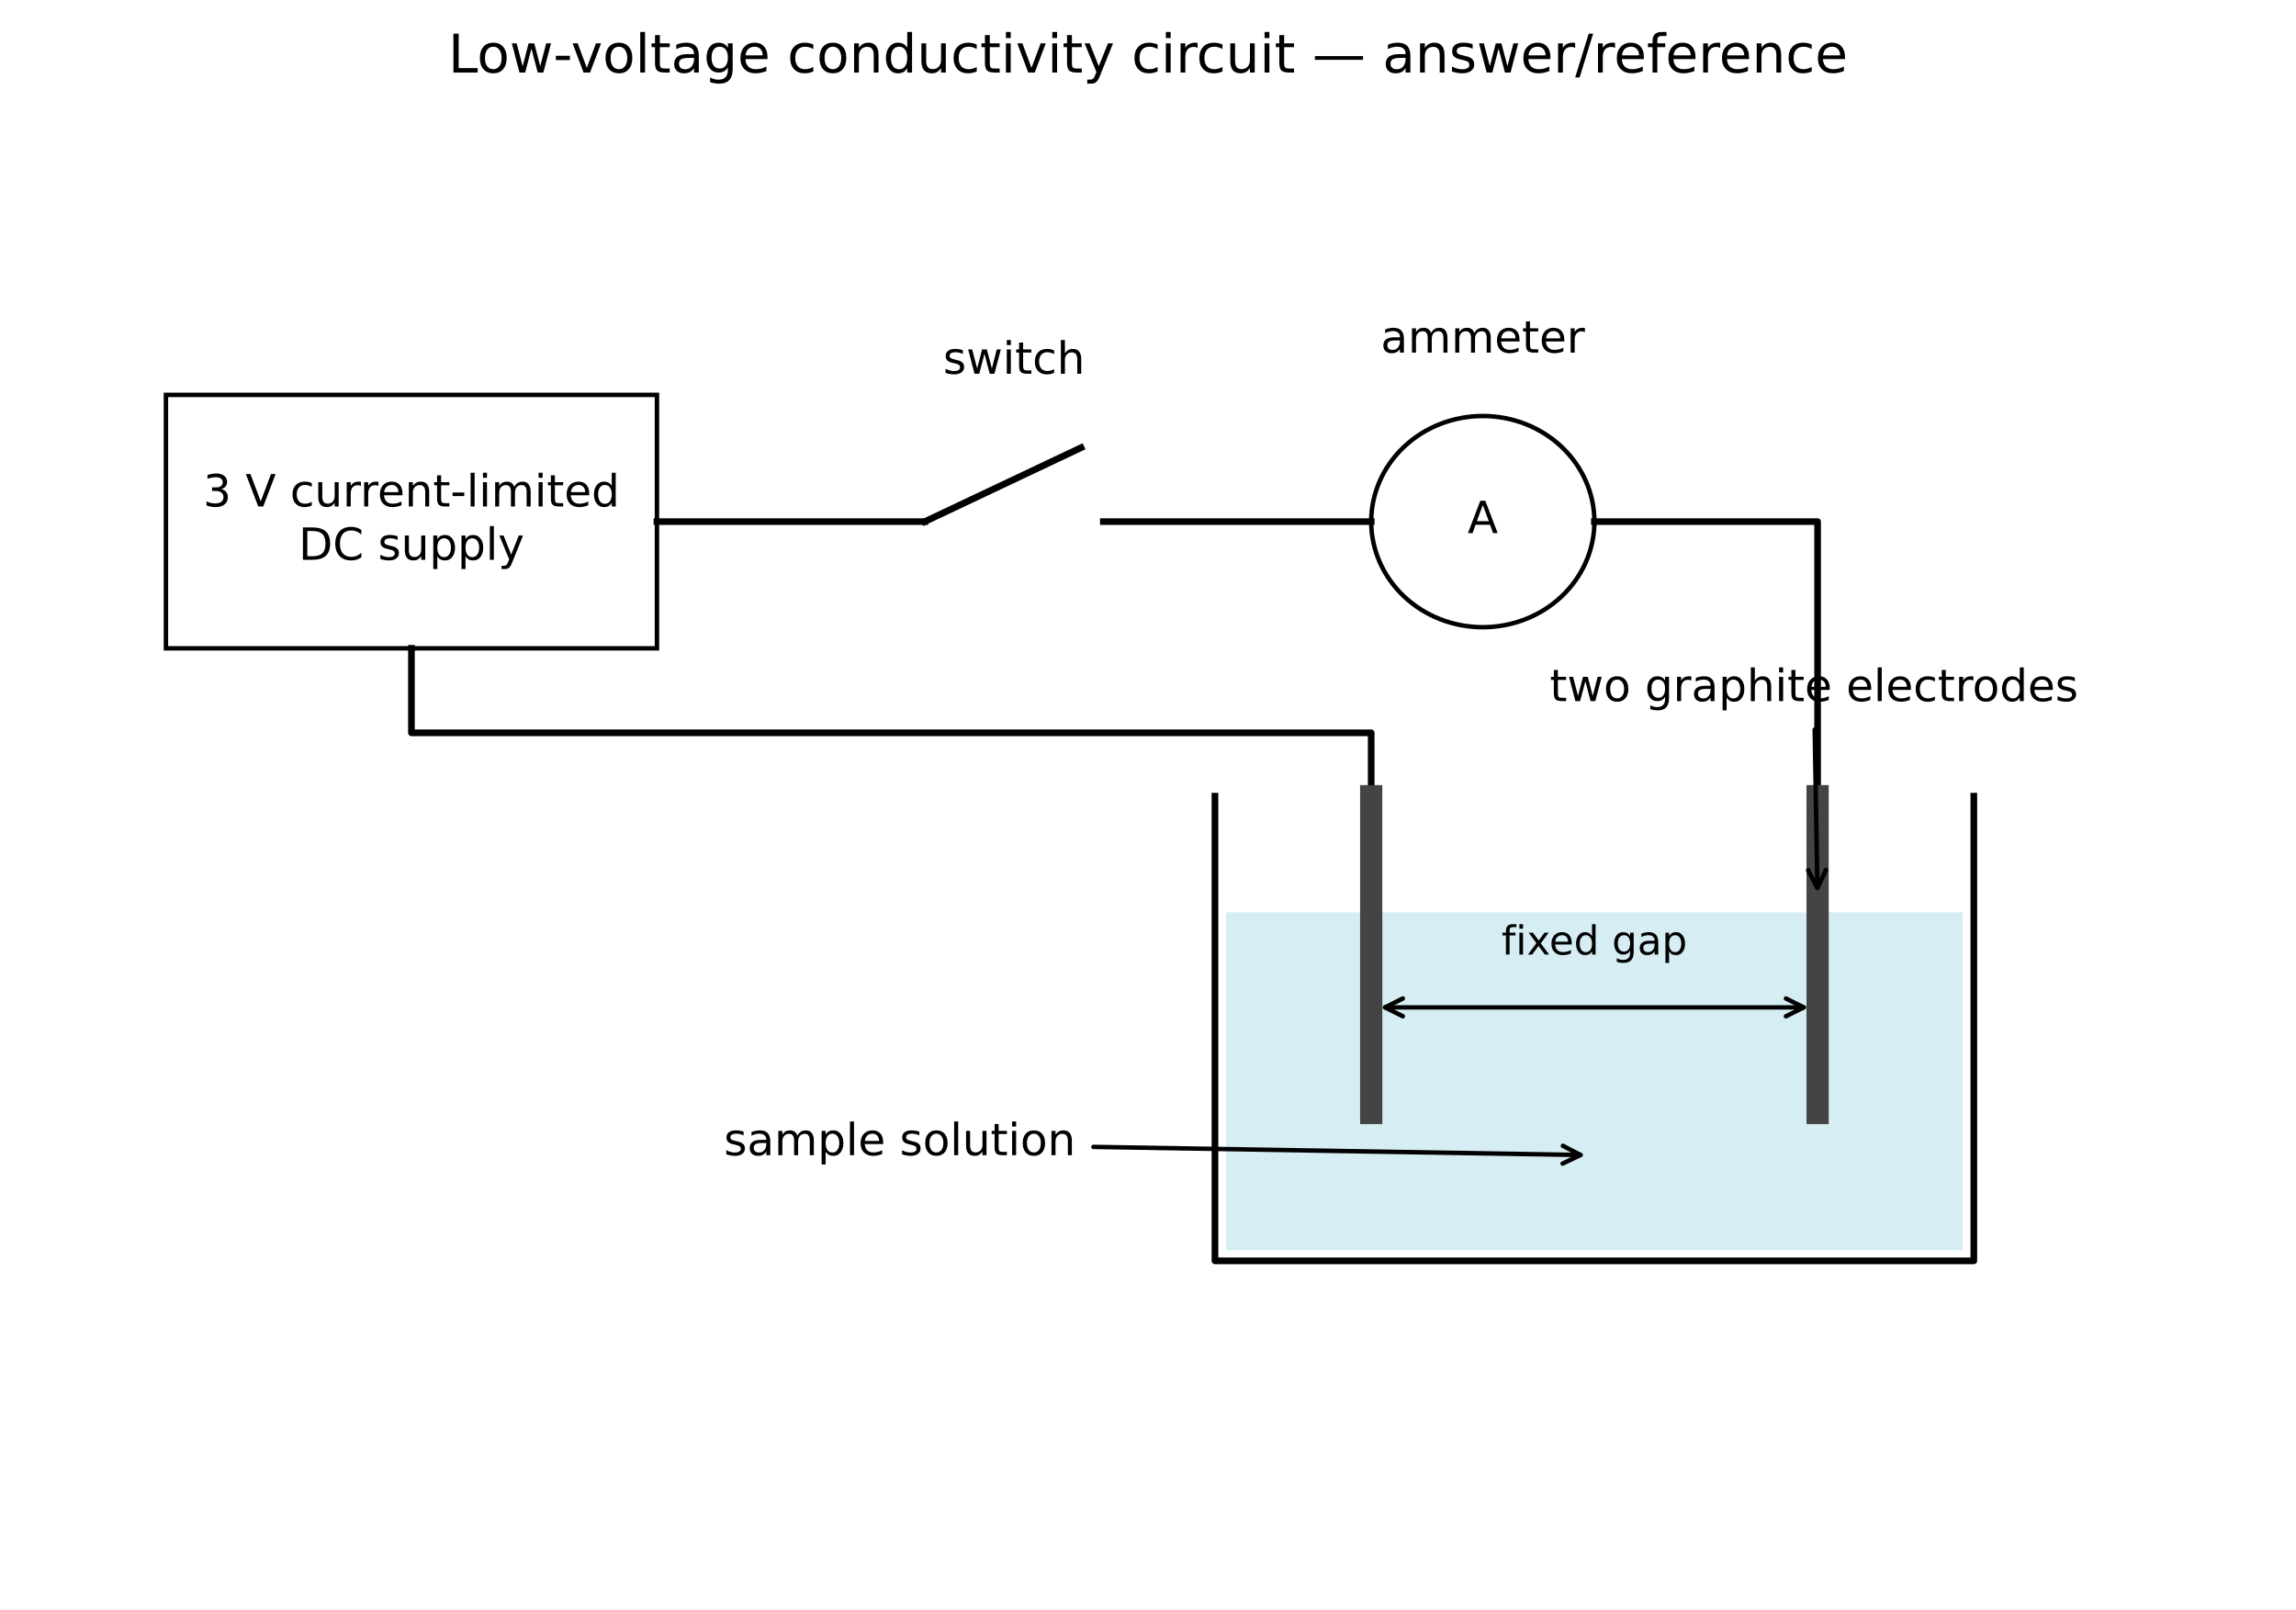
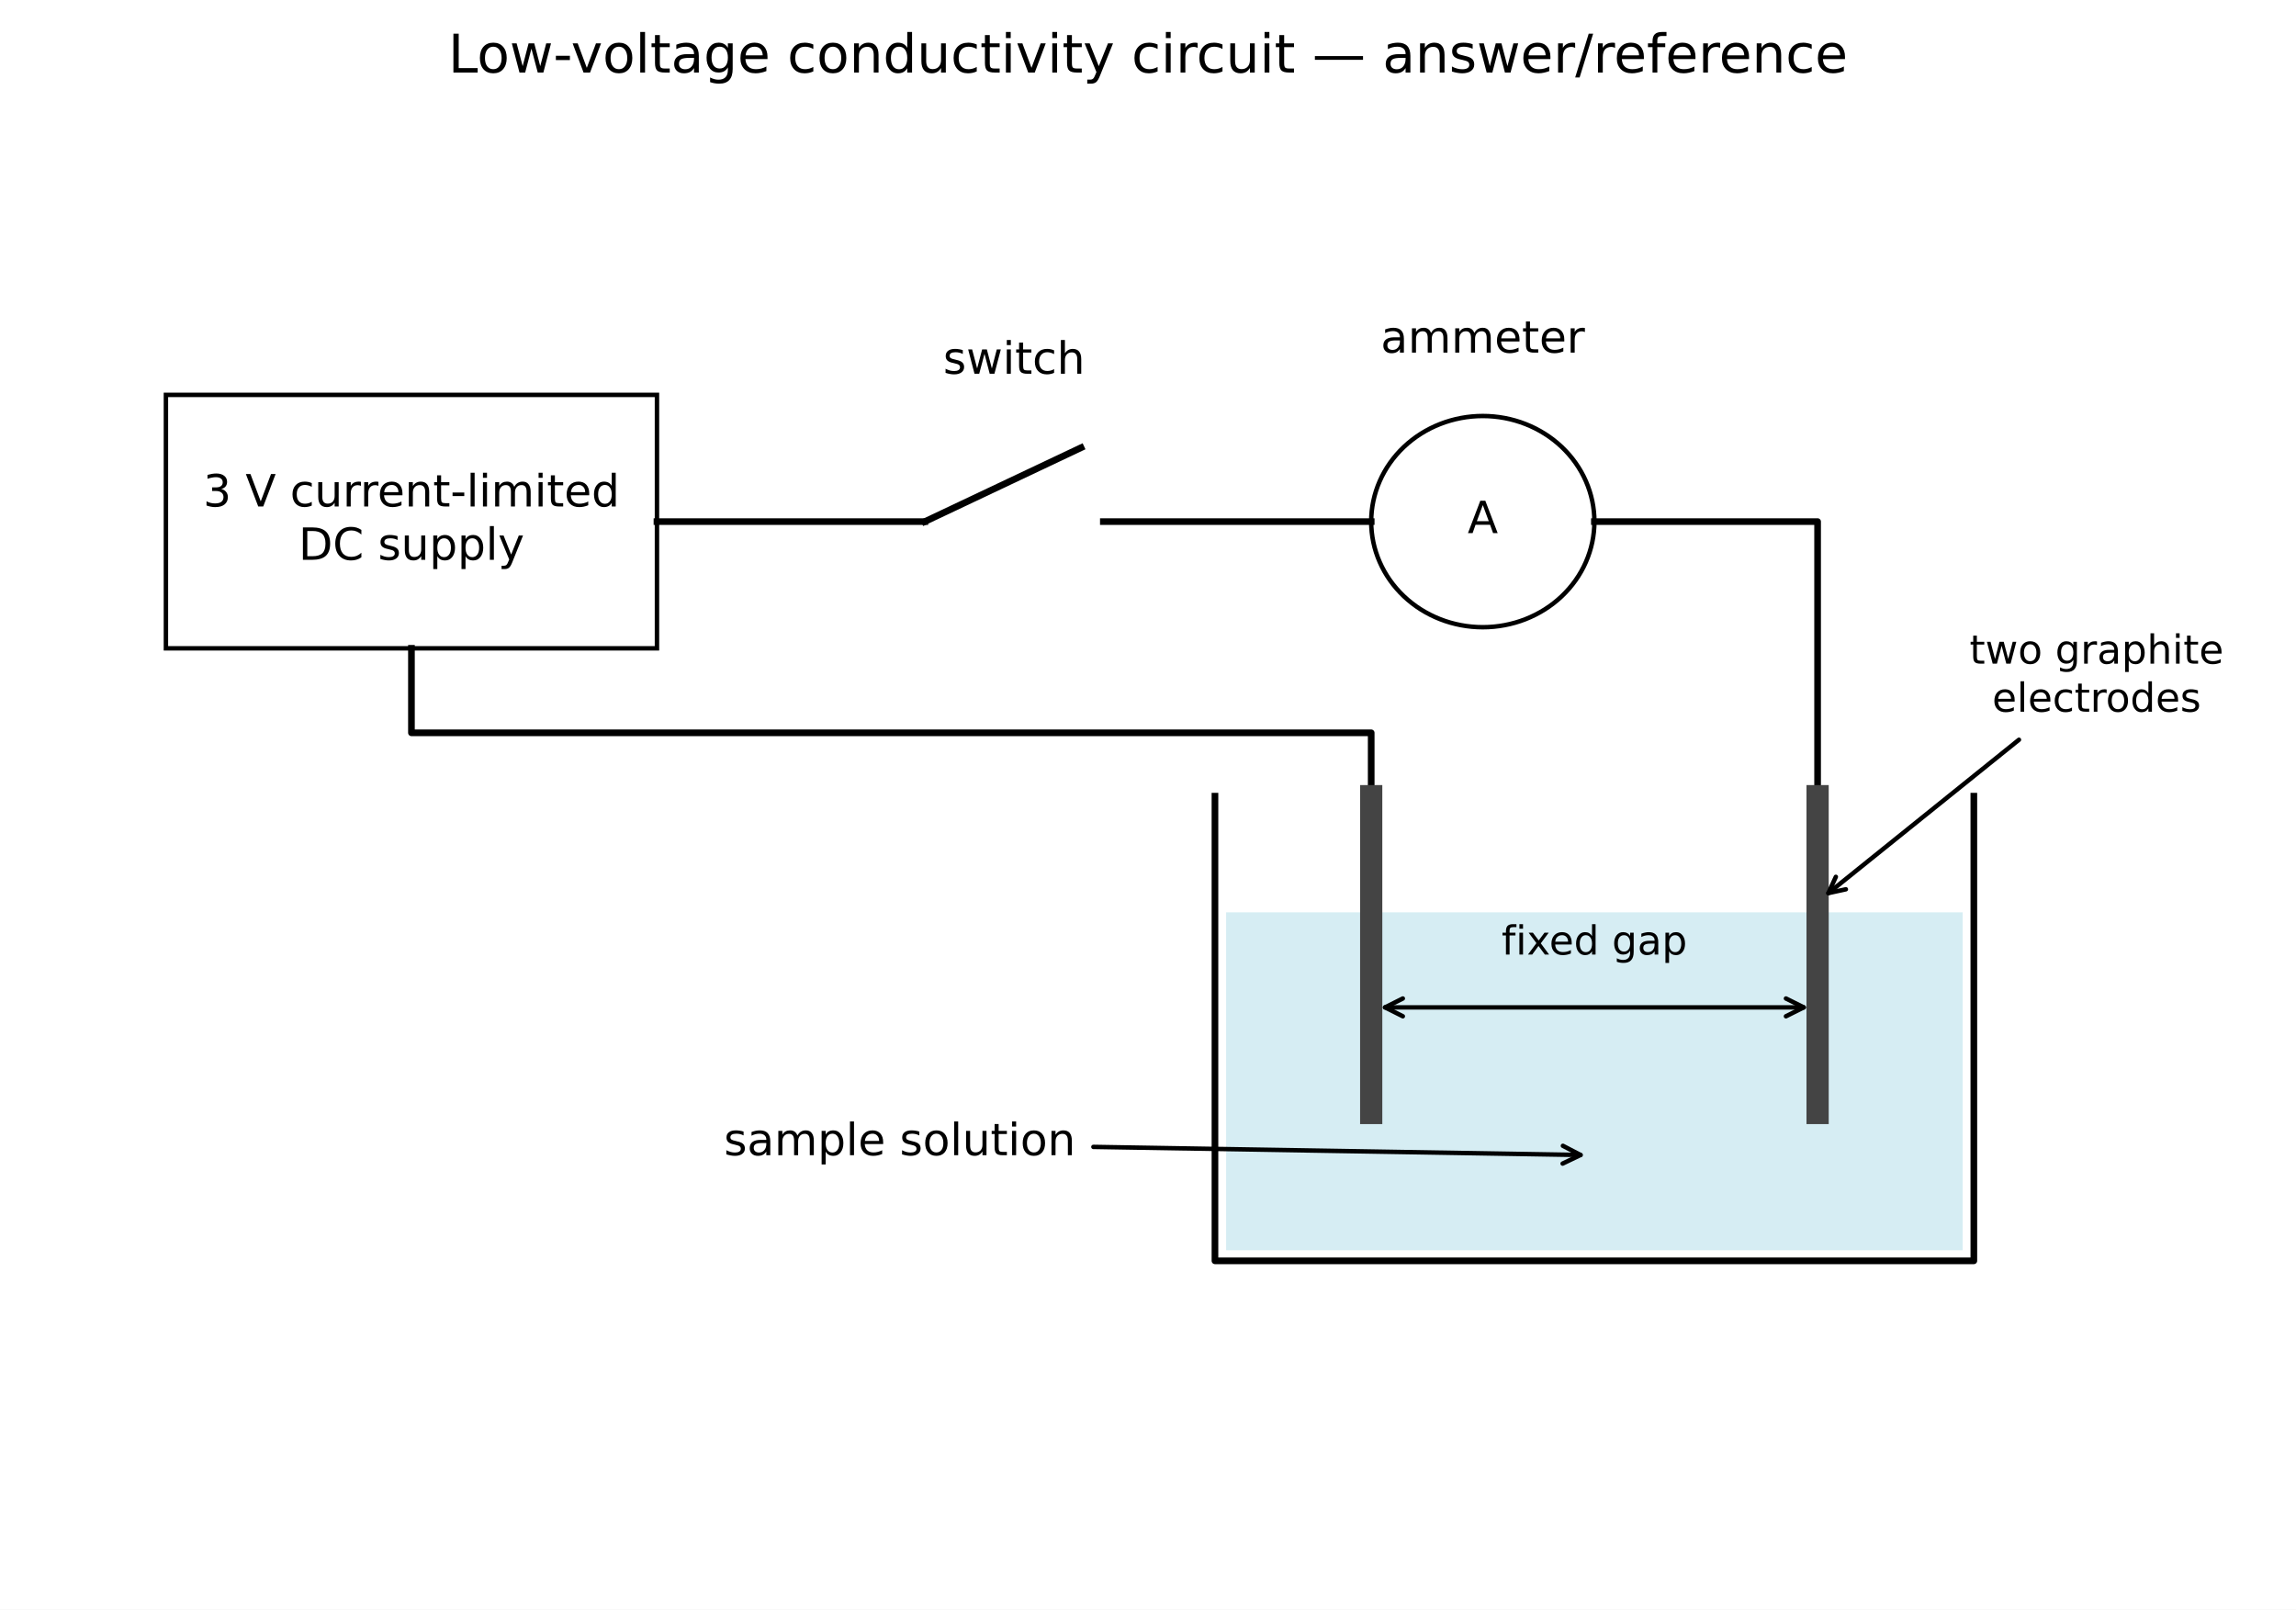
<svg xmlns="http://www.w3.org/2000/svg" width="516.6pt" height="362.158pt" viewBox="0 0 516.6 362.158" version="1.1">
  <defs>
    <style type="text/css">*{stroke-linejoin: round; stroke-linecap: butt}</style>
  </defs>
  <g id="figure_1">
    <g id="patch_1">
      <path d="M 0 362.158  L 516.6 362.158  L 516.6 -0  L 0 -0  z " style="fill: #ffffff" />
    </g>
    <g id="axes_1">
      <g id="patch_2">
-         <path d="M 275.877 281.302  L 441.603 281.302  L 441.603 205.27  L 275.877 205.27  z " clip-path="url(#p6cba0a3a65)" style="fill: #d6edf3" />
+         <path d="M 275.877 281.302  L 441.603 281.302  L 441.603 205.27  L 275.877 205.27  z " clip-path="url(#p3f7a21e49f)" style="fill: #d6edf3" />
      </g>
      <g id="patch_3">
-         <path d="M 37.332 145.87  L 147.816 145.87  L 147.816 88.846  L 37.332 88.846  L 37.332 145.87  z " clip-path="url(#p6cba0a3a65)" style="fill: none; stroke: #000000; stroke-linejoin: miter" />
+         <path d="M 37.332 145.87  L 147.816 145.87  L 147.816 88.846  L 37.332 88.846  L 37.332 145.87  z " clip-path="url(#p3f7a21e49f)" style="fill: none; stroke: #000000; stroke-linejoin: miter" />
      </g>
      <g id="patch_4">
-         <path d="M 333.63 141.118  C 340.289 141.118 346.677 138.615 351.385 134.159  C 356.094 129.703 358.74 123.659 358.74 117.358  C 358.74 111.057 356.094 105.013 351.385 100.557  C 346.677 96.102 340.289 93.598 333.63 93.598  C 326.971 93.598 320.583 96.102 315.875 100.557  C 311.166 105.013 308.52 111.057 308.52 117.358  C 308.52 123.659 311.166 129.703 315.875 134.159  C 320.583 138.615 326.971 141.118 333.63 141.118  L 333.63 141.118  z " clip-path="url(#p6cba0a3a65)" style="fill: none; stroke: #000000; stroke-linejoin: miter" />
+         <path d="M 333.63 141.118  C 340.289 141.118 346.677 138.615 351.385 134.159  C 356.094 129.703 358.74 123.659 358.74 117.358  C 358.74 111.057 356.094 105.013 351.385 100.557  C 346.677 96.102 340.289 93.598 333.63 93.598  C 326.971 93.598 320.583 96.102 315.875 100.557  C 311.166 105.013 308.52 111.057 308.52 117.358  C 308.52 123.659 311.166 129.703 315.875 134.159  C 320.583 138.615 326.971 141.118 333.63 141.118  L 333.63 141.118  z " clip-path="url(#p3f7a21e49f)" style="fill: none; stroke: #000000; stroke-linejoin: miter" />
      </g>
      <g id="line2d_1">
-         <path d="M 147.816 117.358  L 208.08 117.358  " clip-path="url(#p6cba0a3a65)" style="fill: none; stroke: #000000; stroke-width: 1.5; stroke-linecap: square" />
+         <path d="M 147.816 117.358  L 208.08 117.358  " clip-path="url(#p3f7a21e49f)" style="fill: none; stroke: #000000; stroke-width: 1.5; stroke-linecap: square" />
      </g>
      <g id="line2d_2">
-         <path d="M 208.08 117.358  L 243.234 100.726  " clip-path="url(#p6cba0a3a65)" style="fill: none; stroke: #000000; stroke-width: 1.5; stroke-linecap: square" />
+         <path d="M 208.08 117.358  L 243.234 100.726  " clip-path="url(#p3f7a21e49f)" style="fill: none; stroke: #000000; stroke-width: 1.5; stroke-linecap: square" />
      </g>
      <g id="line2d_3">
-         <path d="M 248.256 117.358  L 308.52 117.358  " clip-path="url(#p6cba0a3a65)" style="fill: none; stroke: #000000; stroke-width: 1.5; stroke-linecap: square" />
+         <path d="M 248.256 117.358  L 308.52 117.358  " clip-path="url(#p3f7a21e49f)" style="fill: none; stroke: #000000; stroke-width: 1.5; stroke-linecap: square" />
      </g>
      <g id="line2d_4">
-         <path d="M 358.74 117.358  L 408.96 117.358  L 408.96 236.158  " clip-path="url(#p6cba0a3a65)" style="fill: none; stroke: #000000; stroke-width: 1.5; stroke-linecap: square" />
+         <path d="M 358.74 117.358  L 408.96 117.358  L 408.96 236.158  " clip-path="url(#p3f7a21e49f)" style="fill: none; stroke: #000000; stroke-width: 1.5; stroke-linecap: square" />
      </g>
      <g id="line2d_5">
-         <path d="M 92.574 145.87  L 92.574 164.878  L 308.52 164.878  L 308.52 179.134  " clip-path="url(#p6cba0a3a65)" style="fill: none; stroke: #000000; stroke-width: 1.5; stroke-linecap: square" />
+         <path d="M 92.574 145.87  L 92.574 164.878  L 308.52 164.878  L 308.52 179.134  " clip-path="url(#p3f7a21e49f)" style="fill: none; stroke: #000000; stroke-width: 1.5; stroke-linecap: square" />
      </g>
      <g id="line2d_6">
-         <path d="M 273.366 179.134  L 273.366 283.678  L 444.114 283.678  L 444.114 179.134  " clip-path="url(#p6cba0a3a65)" style="fill: none; stroke: #000000; stroke-width: 1.5; stroke-linecap: square" />
+         <path d="M 273.366 179.134  L 273.366 283.678  L 444.114 283.678  L 444.114 179.134  " clip-path="url(#p3f7a21e49f)" style="fill: none; stroke: #000000; stroke-width: 1.5; stroke-linecap: square" />
      </g>
      <g id="line2d_7">
-         <path d="M 308.52 179.134  L 308.52 250.414  " clip-path="url(#p6cba0a3a65)" style="fill: none; stroke: #444444; stroke-width: 5; stroke-linecap: square" />
+         <path d="M 308.52 179.134  L 308.52 250.414  " clip-path="url(#p3f7a21e49f)" style="fill: none; stroke: #444444; stroke-width: 5; stroke-linecap: square" />
      </g>
      <g id="line2d_8">
-         <path d="M 408.96 179.134  L 408.96 250.414  " clip-path="url(#p6cba0a3a65)" style="fill: none; stroke: #444444; stroke-width: 5; stroke-linecap: square" />
+         <path d="M 408.96 179.134  L 408.96 250.414  " clip-path="url(#p3f7a21e49f)" style="fill: none; stroke: #444444; stroke-width: 5; stroke-linecap: square" />
      </g>
      <g id="text_1">
        <text style="font-size: 10px; font-family: 'DejaVu Sans', 'Bitstream Vera Sans', 'Computer Modern Sans Serif', 'Lucida Grande', 'Verdana', 'Geneva', 'Lucid', 'Arial', 'Helvetica', 'Avant Garde', sans-serif" transform="translate(45.70525 113.9548)">3 V current-limited</text>
        <text style="font-size: 10px; font-family: 'DejaVu Sans', 'Bitstream Vera Sans', 'Computer Modern Sans Serif', 'Lucida Grande', 'Verdana', 'Geneva', 'Lucid', 'Arial', 'Helvetica', 'Avant Garde', sans-serif" transform="translate(67.17322 125.9575)">DC supply</text>
      </g>
      <g id="text_2">
        <text style="font-size: 10px; font-family: 'DejaVu Sans', 'Bitstream Vera Sans', 'Computer Modern Sans Serif', 'Lucida Grande', 'Verdana', 'Geneva', 'Lucid', 'Arial', 'Helvetica', 'Avant Garde', sans-serif; text-anchor: middle" x="228.168" y="84.094" transform="rotate(-0 228.168 84.09413)">switch</text>
      </g>
      <g id="text_3">
        <text style="font-size: 10px; font-family: 'DejaVu Sans', 'Bitstream Vera Sans', 'Computer Modern Sans Serif', 'Lucida Grande', 'Verdana', 'Geneva', 'Lucid', 'Arial', 'Helvetica', 'Avant Garde', sans-serif; text-anchor: middle" x="333.63" y="119.956" transform="rotate(-0 333.63 119.9558)">A</text>
      </g>
      <g id="text_4">
        <text style="font-size: 10px; font-family: 'DejaVu Sans', 'Bitstream Vera Sans', 'Computer Modern Sans Serif', 'Lucida Grande', 'Verdana', 'Geneva', 'Lucid', 'Arial', 'Helvetica', 'Avant Garde', sans-serif; text-anchor: middle" x="333.63" y="79.342" transform="rotate(-0 333.63 79.34212)">ammeter</text>
      </g>
      <g id="patch_5">
-         <path d="M 408.308 164.158  Q 408.617 182.526 408.908 199.776  " style="fill: none; stroke: #000000; stroke-linecap: round" />
-         <path d="M 410.84 195.743  L 408.908 199.776  L 406.841 195.81  " style="fill: none; stroke: #000000; stroke-linecap: round" />
+         <path d="M 454.264 166.443  Q 432.39 184.043 411.388 200.941  " style="fill: none; stroke: #000000; stroke-linecap: round" />
+         <path d="M 415.321 200.086  L 411.388 200.941  L 413.064 197.282  " style="fill: none; stroke: #000000; stroke-linecap: round" />
      </g>
      <g id="text_5">
-         <text style="font-size: 10px; font-family: 'DejaVu Sans', 'Bitstream Vera Sans', 'Computer Modern Sans Serif', 'Lucida Grande', 'Verdana', 'Geneva', 'Lucid', 'Arial', 'Helvetica', 'Avant Garde', sans-serif; text-anchor: start" x="348.696" y="157.75" transform="rotate(-0 348.696 157.7501)">two graphite electrodes</text>
+         <text style="font-size: 9px; font-family: 'DejaVu Sans', 'Bitstream Vera Sans', 'Computer Modern Sans Serif', 'Lucida Grande', 'Verdana', 'Geneva', 'Lucid', 'Arial', 'Helvetica', 'Avant Garde', sans-serif" transform="translate(443.1509 149.3237)">two graphite</text>
+         <text style="font-size: 9px; font-family: 'DejaVu Sans', 'Bitstream Vera Sans', 'Computer Modern Sans Serif', 'Lucida Grande', 'Verdana', 'Geneva', 'Lucid', 'Arial', 'Helvetica', 'Avant Garde', sans-serif" transform="translate(448.2345 160.1261)">electrodes</text>
      </g>
      <g id="patch_6">
        <path d="M 246.016 258.044  Q 301.378 258.965 355.623 259.866  " style="fill: none; stroke: #000000; stroke-linecap: round" />
        <path d="M 351.657 257.8  L 355.623 259.866  L 351.591 261.8  " style="fill: none; stroke: #000000; stroke-linecap: round" />
      </g>
      <g id="text_6">
        <text style="font-size: 10px; font-family: 'DejaVu Sans', 'Bitstream Vera Sans', 'Computer Modern Sans Serif', 'Lucida Grande', 'Verdana', 'Geneva', 'Lucid', 'Arial', 'Helvetica', 'Avant Garde', sans-serif; text-anchor: start" x="162.882" y="259.918" transform="rotate(-0 162.882 259.9181)">sample solution</text>
      </g>
      <g id="patch_7">
        <path d="M 405.84 226.654  Q 358.738 226.654 311.636 226.654  " style="fill: none; stroke: #000000; stroke-linecap: round" />
        <path d="M 401.84 224.654  L 405.84 226.654  L 401.84 228.654  " style="fill: none; stroke: #000000; stroke-linecap: round" />
        <path d="M 315.636 228.654  L 311.636 226.654  L 315.636 224.654  " style="fill: none; stroke: #000000; stroke-linecap: round" />
      </g>
      <g id="text_7">
        <text style="font-size: 9px; font-family: 'DejaVu Sans', 'Bitstream Vera Sans', 'Computer Modern Sans Serif', 'Lucida Grande', 'Verdana', 'Geneva', 'Lucid', 'Arial', 'Helvetica', 'Avant Garde', sans-serif; text-anchor: middle" x="358.74" y="214.774" transform="rotate(-0 358.74 214.7741)">fixed gap</text>
      </g>
      <g id="text_8">
        <text style="font-size: 12px; font-family: 'DejaVu Sans', 'Bitstream Vera Sans', 'Computer Modern Sans Serif', 'Lucida Grande', 'Verdana', 'Geneva', 'Lucid', 'Arial', 'Helvetica', 'Avant Garde', sans-serif; text-anchor: middle" x="258.3" y="16.318" transform="rotate(-0 258.3 16.31812)">Low-voltage conductivity circuit — answer/reference</text>
      </g>
    </g>
  </g>
  <defs>
-     <clipPath id="p6cba0a3a65">
+     <clipPath id="p3f7a21e49f">
      <rect x="7.2" y="22.318" width="502.2" height="332.64" />
    </clipPath>
  </defs>
</svg>
